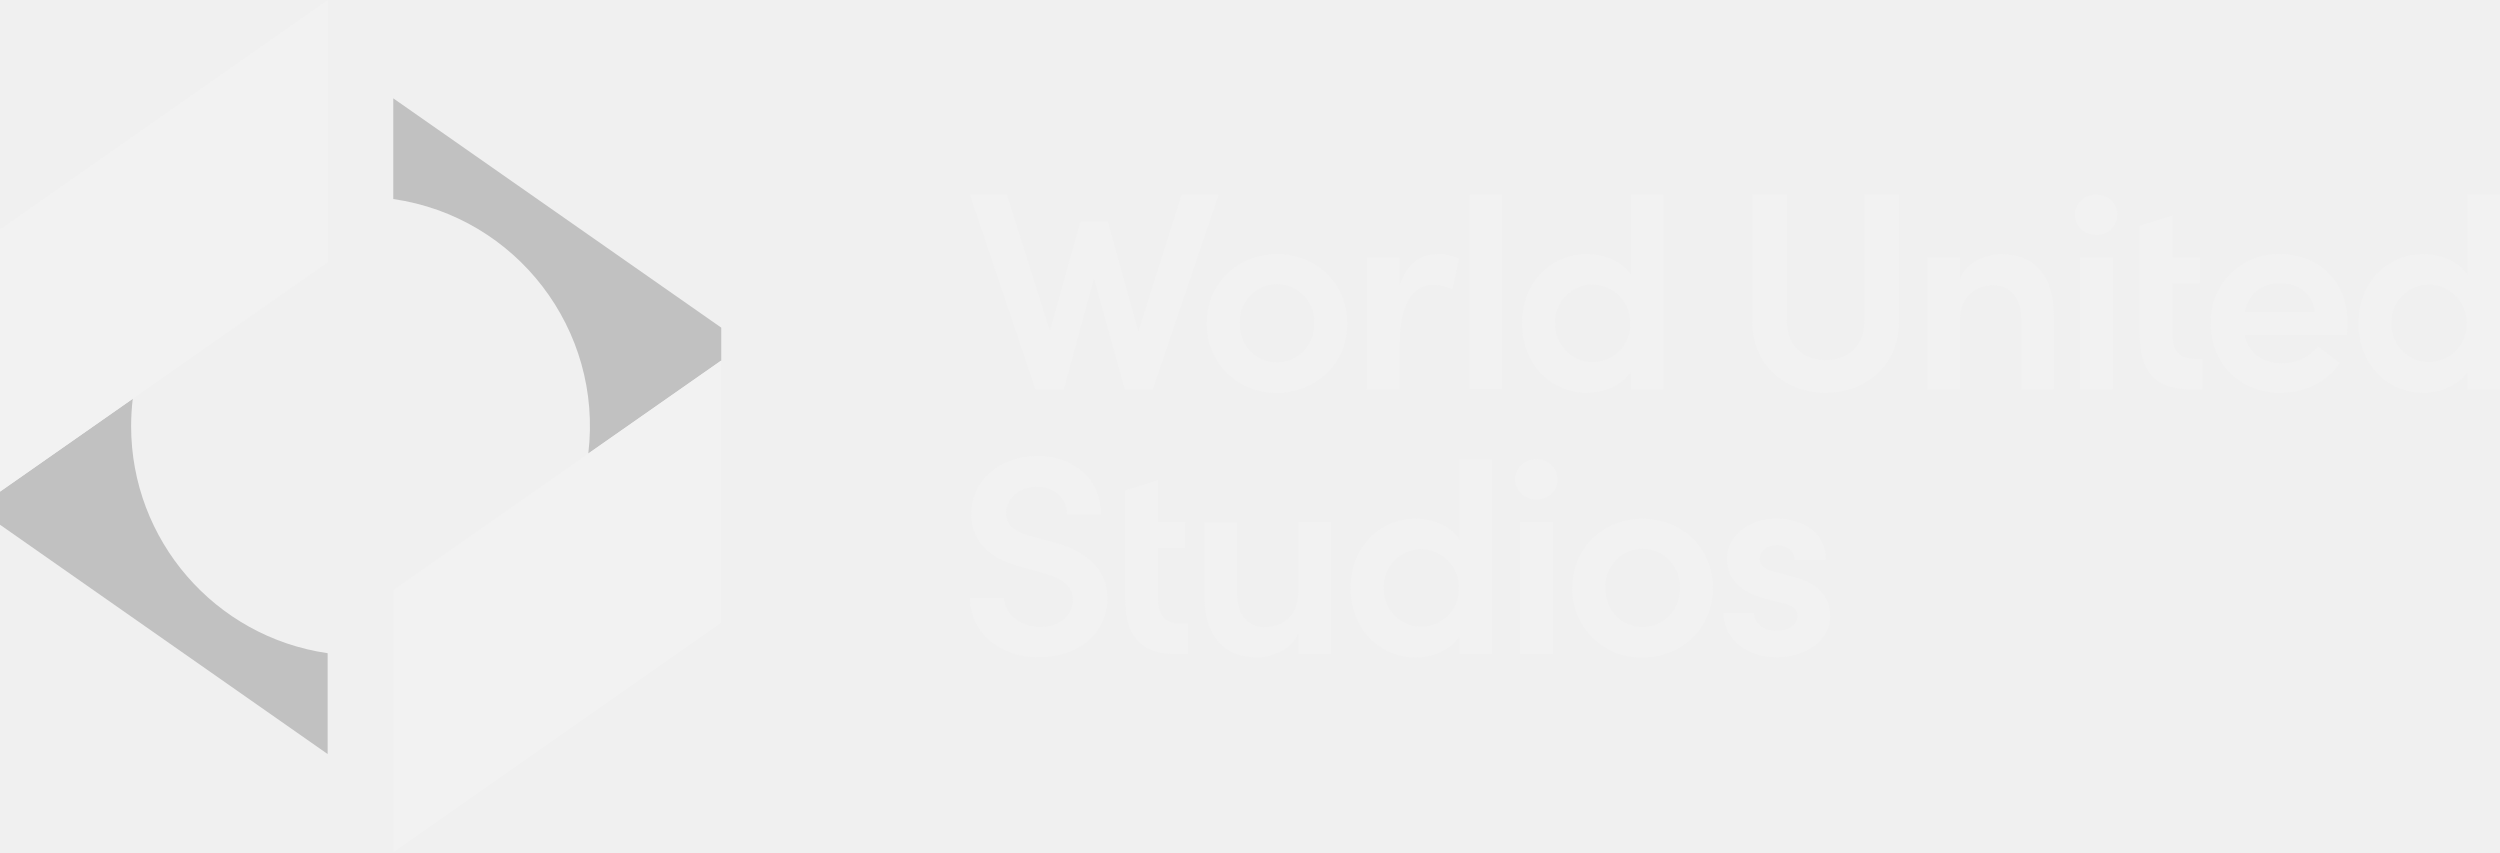
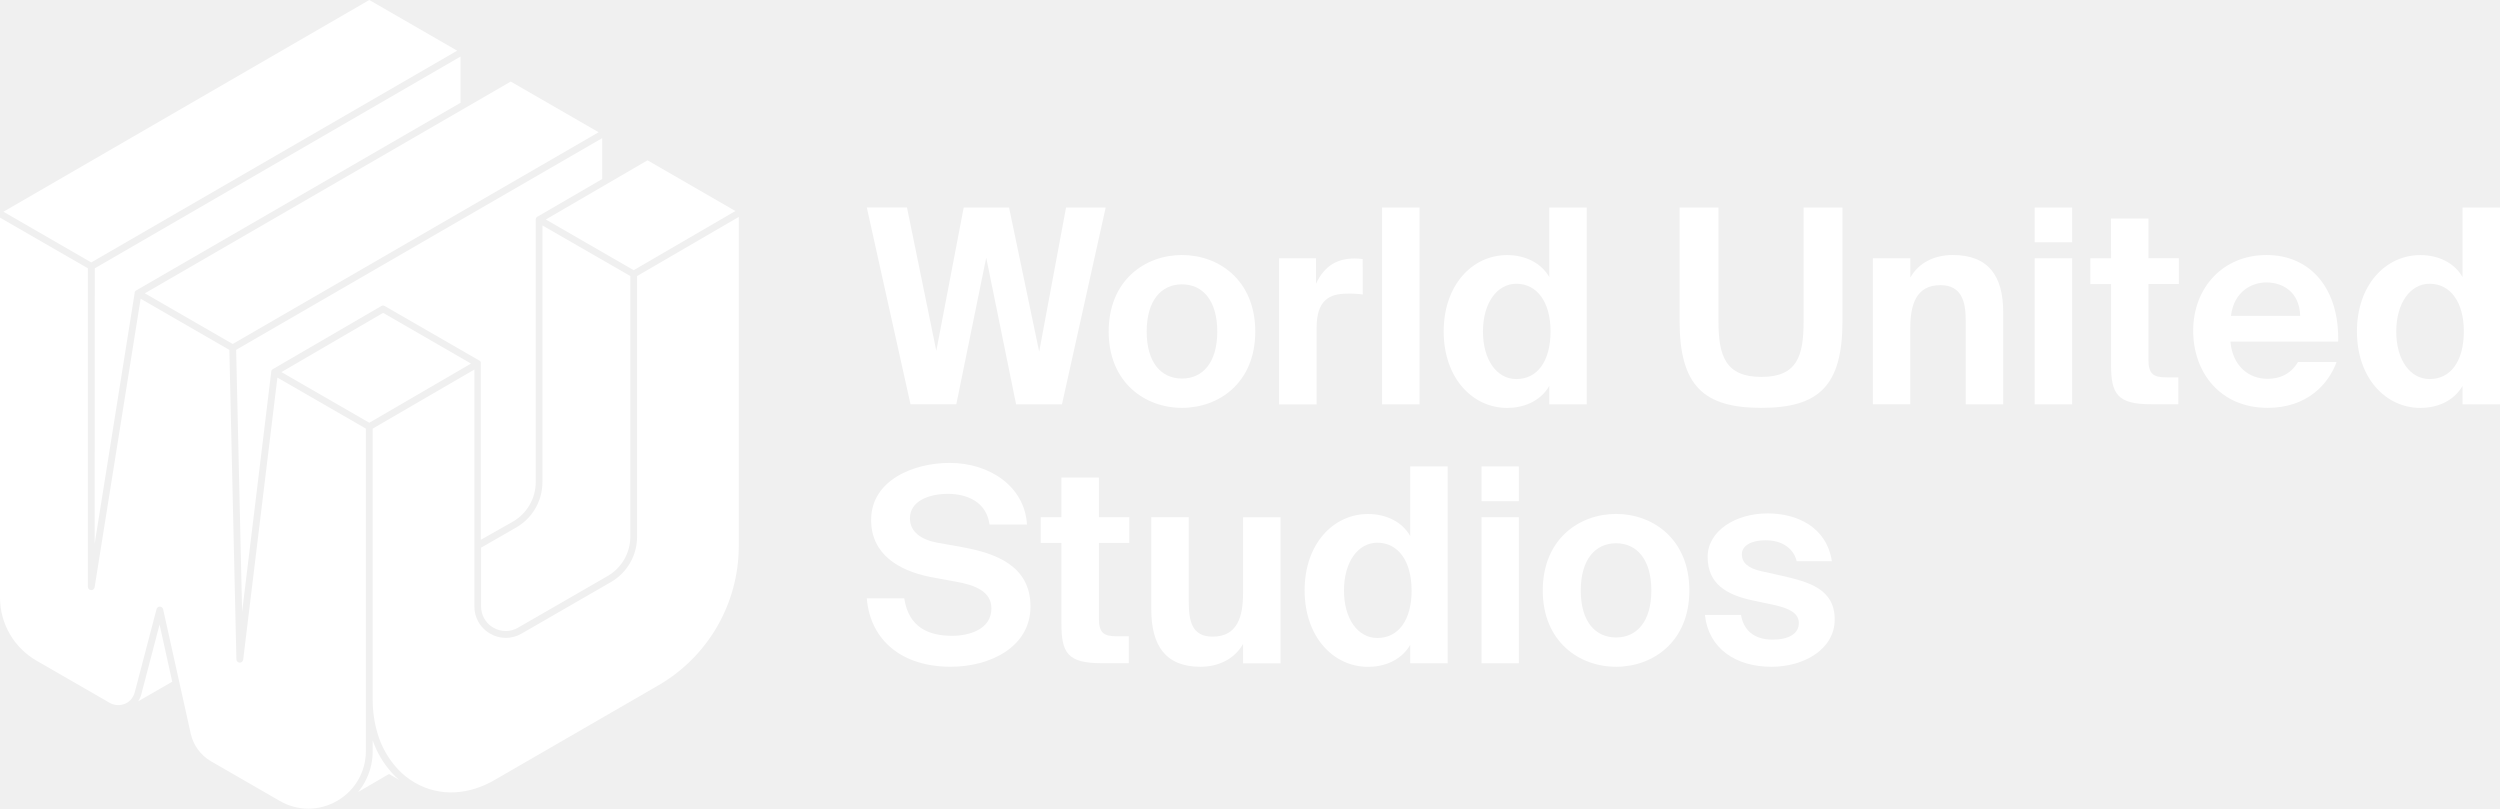
- <svg xmlns="http://www.w3.org/2000/svg" id="Logo_Horizontal" data-name="Logo Horizontal" viewBox="0 0 507.73 173.09">
+ <svg xmlns="http://www.w3.org/2000/svg" id="Layer_1" data-name="Layer 1" viewBox="0 0 1086.72 351.52">
  <defs>
-     <style>.cls-1{fill:#c1c1c1;}.cls-2{fill:#f2f2f2;}</style>
+     <style>.cls-1{fill:#fff;}</style>
  </defs>
-   <path class="cls-1" d="M272.76,500a48.68,48.68,0,0,1,.33-5.56l-27,18.87V520l66.58,46.6V546.12A46.6,46.6,0,0,1,272.76,500Z" transform="translate(-246.13 -413.46)" />
-   <path class="cls-1" d="M326,433.43v20.45a46.62,46.62,0,0,1,39.61,51.68l27-18.87V480Z" transform="translate(-246.13 -413.46)" />
-   <polygon class="cls-2" points="66.57 53.26 66.57 40.42 66.57 0 0 46.6 0 53.26 0 99.86 26.96 80.99 66.57 53.26" />
-   <polygon class="cls-2" points="79.89 119.83 79.89 132.67 79.89 173.09 146.46 126.49 146.46 119.83 146.46 73.23 119.5 92.1 79.89 119.83" />
-   <path class="cls-2" d="M443.11,534.88h6.95c0,3,3,5.91,7.34,5.91,4.08,0,6.61-2.41,6.61-5.57,0-2.75-2.3-4.36-5.69-5.28l-4.94-1.38c-8.49-2.18-10-7.29-10-10.73,0-7,6.08-11.77,13.43-11.77,7.18,0,12.92,4.48,12.92,11.88H462.8c0-3.27-2.47-5.62-6.14-5.62-3.39,0-6.2,2.29-6.2,5.39,0,1.15.28,3.39,4.88,4.6l4.7,1.26c6.2,1.66,11,5.11,11,11.37,0,7.23-6,12-13.78,12C448.79,547,443.11,541.59,443.11,534.88Z" transform="translate(-246.13 -413.46)" />
-   <path class="cls-2" d="M474.65,535V513.06l6.66-2.06v8.49h5.57v5.28h-5.57v10c-.06,3,.92,5.34,4.42,5.34h1.72v6.2H485C477.52,546.3,474.65,542.4,474.65,535Z" transform="translate(-246.13 -413.46)" />
-   <path class="cls-2" d="M516.44,546.3h-6.66v-4.19c-1.37,3.39-5.56,4.88-8.32,4.88-6.95,0-10.73-4.59-10.73-12.46v-15h6.65v14.76c0,4.36,2.59,6.54,5.57,6.54s6.83-1.72,6.83-6.94V519.49h6.66Z" transform="translate(-246.13 -413.46)" />
-   <path class="cls-2" d="M553.81,510.82a4.19,4.19,0,0,1,4.36-4.07,4.08,4.08,0,1,1,0,8.15A4.23,4.23,0,0,1,553.81,510.82Zm7.69,8.67V546.3h-6.65V519.49Z" transform="translate(-246.13 -413.46)" />
-   <path class="cls-2" d="M565.46,532.87c0-8.5,6.61-14.07,14.24-14.07s14.3,5.57,14.3,14.07S587.34,547,579.7,547A13.89,13.89,0,0,1,565.46,532.87Zm21.82,0a7.56,7.56,0,1,0-15.1,0c0,4.76,3.39,7.92,7.52,7.92A7.55,7.55,0,0,0,587.28,532.87Z" transform="translate(-246.13 -413.46)" />
-   <path class="cls-2" d="M596.12,538h6.26c0,1.83,1.6,3.55,4.42,3.55s4.36-1.26,4.36-3c0-1.55-1.15-2.18-3.16-2.64l-3.56-.92c-6-1.66-7.58-4.82-7.58-8.21,0-4.19,4.2-8,10-8,4.83,0,10.11,2.42,10.11,8.39h-6.38c0-1.84-1.66-3-3.55-3-2.07,0-3.51,1.21-3.51,2.87,0,1.38,1.32,2.12,2.87,2.53l4.31,1.15c6,1.55,7.12,5.33,7.12,7.8,0,5.46-5.46,8.44-10.91,8.44S596.29,543.78,596.12,538Z" transform="translate(-246.13 -413.46)" />
-   <path class="cls-2" d="M480.25,492.56h-5.68L468.31,470l-6.14,22.56h-5.74L443.11,453h7.52l8.72,27.67,6.21-22.22h5.56l6.2,22.33L486.11,453h7.52Z" transform="translate(-246.13 -413.46)" />
-   <path class="cls-2" d="M491.21,479.13c0-8.5,6.61-14.07,14.24-14.07s14.3,5.57,14.3,14.07-6.66,14.12-14.3,14.12A13.89,13.89,0,0,1,491.21,479.13Zm21.82,0a7.56,7.56,0,1,0-15.1,0c0,4.76,3.39,7.92,7.52,7.92A7.55,7.55,0,0,0,513,479.13Z" transform="translate(-246.13 -413.46)" />
-   <path class="cls-2" d="M542.42,466l-1.32,6.32a7.77,7.77,0,0,0-3.91-1c-4.36,0-6.77,4.31-6.77,11.88v9.36h-6.71V465.75h6.65v5.74c1.44-4.53,4.31-6.43,7.7-6.43A9.27,9.27,0,0,1,542.42,466Z" transform="translate(-246.13 -413.46)" />
-   <path class="cls-2" d="M551.2,453v39.55h-6.66V453Z" transform="translate(-246.13 -413.46)" />
-   <path class="cls-2" d="M584,492.56h-6.66V489c-1.84,2.82-5.63,4.25-8.9,4.25-7.11,0-13.2-5.57-13.2-14.12s6.09-14.07,13.15-14.07c3.44,0,7.11,1.38,9,4.19V453H584Zm-6.77-13.49a7.73,7.73,0,0,0-7.75-7.81,7.61,7.61,0,0,0-7.52,7.81,7.64,7.64,0,1,0,15.27,0Z" transform="translate(-246.13 -413.46)" />
-   <path class="cls-2" d="M549.19,546.3h-6.66v-3.56c-1.83,2.82-5.62,4.25-8.89,4.25-7.12,0-13.21-5.57-13.21-14.12s6.09-14.07,13.15-14.07c3.44,0,7.12,1.38,8.95,4.19V506.75h6.66Zm-6.77-13.49a7.73,7.73,0,0,0-7.75-7.81,7.62,7.62,0,0,0-7.52,7.81,7.64,7.64,0,1,0,15.27,0Z" transform="translate(-246.13 -413.46)" />
-   <path class="cls-2" d="M602,478.78V453h7V478.5c0,5.62,3.79,8.09,7.92,8.09s7.87-2.47,7.87-8.09V453h7v25.77c0,9.07-6.89,14.47-14.87,14.47S602,487.85,602,478.78Z" transform="translate(-246.13 -413.46)" />
-   <path class="cls-2" d="M663.25,477.52v15H656.6V478c0-4.36-2.59-6.6-5.57-6.6s-6.83,1.72-6.83,6.94v14.24h-6.66V465.75h6.66V470c1.37-3.44,5.56-4.94,8.32-4.94C659.47,465.06,663.25,469.66,663.25,477.52Z" transform="translate(-246.13 -413.46)" />
-   <path class="cls-2" d="M667.5,457.08a4.19,4.19,0,0,1,4.36-4.07,4.08,4.08,0,1,1,0,8.15A4.23,4.23,0,0,1,667.5,457.08Zm7.69,8.67v26.81h-6.66V465.75Z" transform="translate(-246.13 -413.46)" />
-   <path class="cls-2" d="M680.68,481.25V459.32l6.65-2.06v8.49h5.57V471h-5.57v10c-.05,3.05.92,5.34,4.43,5.34h1.72v6.2h-2.41C683.55,492.56,680.68,488.66,680.68,481.25Z" transform="translate(-246.13 -413.46)" />
-   <path class="cls-2" d="M722.75,481.48H702c.75,3.73,3.62,5.74,7.58,5.74a8.85,8.85,0,0,0,7.29-3.44l4.42,3.39c-2.47,3.9-7.18,6.08-12.06,6.08-8,0-14.12-5.74-14.12-14.12a13.7,13.7,0,0,1,14.07-14.07c7.69,0,13.72,5.4,13.72,13.84A21.28,21.28,0,0,1,722.75,481.48ZM709.32,471c-3.67,0-6.43,1.72-7.29,5.85h14.24C715.87,473.16,713.05,471,709.32,471Z" transform="translate(-246.13 -413.46)" />
-   <path class="cls-2" d="M753.87,492.56h-6.66V489c-1.84,2.82-5.63,4.25-8.9,4.25-7.12,0-13.2-5.57-13.2-14.12s6.08-14.07,13.14-14.07c3.45,0,7.12,1.38,9,4.19V453h6.66Zm-6.78-13.49a7.73,7.73,0,0,0-7.75-7.81,7.62,7.62,0,0,0-7.52,7.81,7.64,7.64,0,1,0,15.27,0Z" transform="translate(-246.13 -413.46)" />
+   <path class="cls-1" d="M451.72,152.87,463.4,90.2h17.23l-19,85.56H441.68L428.7,112l-13,63.73H395.78l-19-85.56h17.47L407,152.51,418.91,90.2h19.71Z" />
+   <path class="cls-1" d="M481.93,144.13c0-22.3,15.81-33.28,31.86-33.28s31.86,11,31.86,33.28-15.81,33.16-31.86,33.16S481.93,166.32,481.93,144.13Zm16.52,0c0,13.57,6.37,20.42,15.34,20.42s15.34-6.85,15.34-20.42-6.37-20.53-15.34-20.53S498.45,130.56,498.45,144.13Z" />
+   <path class="cls-1" d="M592.38,128a42.06,42.06,0,0,0-6.72-.36c-8,0-13.34,3-13.34,14.87v33.28H556V112.27h16.05v11.09c3.65-7.9,9.32-11,16.75-11a33.41,33.41,0,0,1,3.54.23Z" />
+   <path class="cls-1" d="M617.05,175.76H600.76V90.2h16.29Z" />
+   <path class="cls-1" d="M673.46,175.76v-8c-4.14,7.08-11.69,9.56-18.3,9.56-15.1,0-27.61-13-27.61-33.28,0-19.94,12.27-33.16,27.61-33.16,8,0,14.87,3.54,18.3,9.56V90.2h16.28v85.56ZM674,144c0-12.74-5.9-20.65-14.86-20.65-8.5,0-14.52,8.5-14.52,20.77s6,20.65,14.52,20.65C668.14,164.78,674,157.23,674,144Z" />
+   <path class="cls-1" d="M747,90.2v49.45c0,15.1,3.07,24.19,18.65,24.19S784,154.75,784,139.65V90.2H800.9v49.33c0,28.2-10.26,37.76-35.28,37.76s-35.52-9.56-35.52-37.76V90.2Z" />
+   <path class="cls-1" d="M830.41,120.65c3.65-6.49,10.5-9.8,18.41-9.8,15.45,0,21.95,9,21.95,24.9v40H854.48V139.29c0-8.14-1.77-15.34-11-15.34-10.74,0-13.1,8.74-13.1,18.77v33H814.12V112.27h16.29Z" />
+   <path class="cls-1" d="M900.74,90.2v15.11H884.45V90.2Zm0,22.07v63.49H884.45V112.27Z" />
+   <path class="cls-1" d="M917.61,95H933.9v17.23h13.22v11.21H933.9v32.81c0,6.49,2.24,7.79,8,7.79h5v11.68H935c-14.63,0-17.35-4.49-17.35-17.11V123.48h-9V112.27h9Z" />
+   <path class="cls-1" d="M969.54,148.5c.94,10.86,8.26,16.17,16.05,16.17,5.07,0,10-1.77,13.33-7.32h16.76c-3.42,9.44-12.63,19.94-30,19.94-20.41,0-32.33-15.22-32.33-33.51,0-18.88,13.1-32.93,31.86-32.93,19.59,0,31.75,15.23,31.16,37.65Zm.23-11.21h30.1c-.36-10.74-7.91-14.52-14.76-14.52C979,122.77,971.07,126.55,969.77,137.29Z" />
+   <path class="cls-1" d="M1070.43,175.76v-8c-4.13,7.08-11.68,9.56-18.29,9.56-15.1,0-27.61-13-27.61-33.28,0-19.94,12.27-33.16,27.61-33.16,8,0,14.87,3.54,18.29,9.56V90.2h16.29v85.56ZM1071,144c0-12.74-5.9-20.65-14.87-20.65-8.49,0-14.51,8.5-14.51,20.77s6,20.65,14.51,20.65C1065.12,164.78,1071,157.23,1071,144Z" />
+   <path class="cls-1" d="M404.28,250.78c-13.81-2.83-25.61-9.91-25.61-24.78,0-17.23,18.41-24.78,34.1-24.78,17.59,0,32.69,10.38,33.64,26.78H430.12c-1.3-10-10-13.33-18.06-13.33s-16.52,3-16.52,10.62c0,6,5,9.32,11.92,10.62l11.21,2c13.93,2.59,29.27,7.9,29.27,25.72,0,17.59-17.47,26.2-34.7,26.2-21,0-34.93-11.33-36.46-29.74h16.29c1.88,12.63,10.62,16.29,20.76,16.29,7.56,0,17.12-2.83,17.12-11.92,0-7.2-6.73-10.15-15.82-11.68Z" />
+   <path class="cls-1" d="M461.39,207.59h16.29v17.23h13.21V236H477.68v32.81c0,6.49,2.24,7.78,8,7.78h5v11.69H478.74c-14.64,0-17.35-4.49-17.35-17.11V236h-9V224.82h9Z" />
+   <path class="cls-1" d="M540.34,279.93c-3.66,6.49-10.62,9.91-18.53,9.91-15.22,0-21.36-9.32-21.36-24.9V224.82h16.29V261.4c0,8.5,1.29,15.34,10.38,15.34,10.86,0,13.22-8.85,13.22-18.88v-33h16.28v63.49H540.34Z" />
+   <path class="cls-1" d="M613,288.31v-8c-4.13,7.08-11.68,9.56-18.29,9.56-15.11,0-27.61-13-27.61-33.28,0-19.94,12.27-33.16,27.61-33.16,8,0,14.87,3.54,18.29,9.56V202.75h16.29v85.56Zm.59-31.75c0-12.74-5.9-20.65-14.87-20.65-8.5,0-14.51,8.5-14.51,20.77s6,20.65,14.51,20.65C607.72,277.33,613.62,269.78,613.62,256.56Z" />
+   <path class="cls-1" d="M660.23,202.75v15.11H644V202.75Zm0,22.07v63.49H644V224.82Z" />
+   <path class="cls-1" d="M670.62,256.68c0-22.3,15.81-33.28,31.86-33.28s31.86,11,31.86,33.28-15.81,33.16-31.86,33.16S670.62,278.87,670.62,256.68Zm16.52,0c0,13.57,6.37,20.42,15.34,20.42s15.34-6.85,15.34-20.42-6.37-20.53-15.34-20.53S687.14,243.11,687.14,256.68Z" />
+   <path class="cls-1" d="M781,243.94c-1.3-5.32-6-9.09-13.58-9.09-6,0-10.26,2.24-10.26,6.13,0,3.43,2.48,6,8.49,7.32l8.5,1.89c12.63,2.83,23.37,6,23.37,19.12,0,12.74-13.1,20.53-27.5,20.53-15.58,0-27.38-8-28.91-22.54h15.69c1,6.14,5.2,10.74,13.69,10.74,7.08,0,11.45-2.6,11.45-7.2s-4.84-6.49-10.39-7.79l-9.44-2c-11.92-2.48-19.82-7.44-19.82-19,0-11.33,12.27-18.88,26-18.88,13.22,0,25.73,6.13,28,20.77Z" />
+   <path class="cls-1" d="M41.15,236.36,58.52,127.47l0-.2a.53.53,0,0,1,0-.18.5.5,0,0,1,.05-.13h0a.92.92,0,0,1,.16-.3l.2-.23a1.88,1.88,0,0,1,.26-.19l.17-.09L200.2,44.66V24.58l-159,92.05Z" />
+   <path class="cls-1" d="M200.54,95.44l-97.89,56.63,2.54,111.32.06,2.56.37-3.09,12.29-101.3a.78.78,0,0,1,0-.14,1.52,1.52,0,0,1,.06-.2l0-.05a1.27,1.27,0,0,1,.12-.23,1.72,1.72,0,0,1,.23-.28,1.55,1.55,0,0,1,.28-.2l.15-.09,47-27.35a1.45,1.45,0,0,1,1.48,0l34.52,19.9,1.26.73,5.38,3.1a1.11,1.11,0,0,1,.16.11.87.87,0,0,1,.15.13,1.21,1.21,0,0,1,.18.23.92.92,0,0,1,.13.24.69.69,0,0,1,0,.13.25.25,0,0,1,0,.13h0a1.53,1.53,0,0,1,0,.3v76.62L223,226.71a19.78,19.78,0,0,0,9.87-17.09V95.43a1.47,1.47,0,0,1,.43-1.05.52.52,0,0,1,.13-.12.48.48,0,0,1,.14-.09l.07,0,.13-.07,28-16.28V60.05L203.05,94Z" />
+   <path class="cls-1" d="M170.41,336A41.14,41.14,0,0,1,162,321.82v4.65a28.27,28.27,0,0,1-.56,5.68,27.62,27.62,0,0,1-5.77,12.11l13.43-7.81,4.35,2.53A34.19,34.19,0,0,1,170.41,336Z" />
+   <path class="cls-1" d="M61.44,301.74a9.89,9.89,0,0,1-1.4,3.12l14.83-8.54-5.51-24.84Z" />
+   <path class="cls-1" d="M159.05,326.47V186.32l-38.47-22.18L105.71,286.75a1.5,1.5,0,0,1-1.55,1.3,1.48,1.48,0,0,1-1.4-1.44L99.7,152.1,61.13,129.86l-20,125.42a1.47,1.47,0,0,1-1.46,1.25h-.09a1.48,1.48,0,0,1-1.38-1.48V116.63L0,94.61V259.79a31.67,31.67,0,0,0,15.81,27.36l24,13.83,2.51,1.44,5.38,3.11a7.54,7.54,0,0,0,7.86-.26,7.39,7.39,0,0,0,3-4.29l9.48-36.17a1.47,1.47,0,0,1,1.43-1.12,1.5,1.5,0,0,1,1.44,1.16l12,54.07a18.55,18.55,0,0,0,8.81,12l29.83,17.2a24.74,24.74,0,0,0,25,0l.15-.09.17-.1a24.76,24.76,0,0,0,11.81-17.2A23.94,23.94,0,0,0,159.05,326.47Z" />
+   <polygon class="cls-1" points="101.15 149.52 260.21 57.48 222.01 35.46 62.96 127.5 101.15 149.52" />
+   <polygon class="cls-1" points="198.72 22.03 160.53 0 1.49 92.04 39.66 114.07 198.72 22.03" />
+   <polygon class="cls-1" points="122.33 161.74 160.53 183.76 204.73 158.04 166.54 136 122.33 161.74" />
+   <polygon class="cls-1" points="275.45 117.44 319.66 91.73 281.47 69.69 237.26 95.41 275.45 117.44" />
+   <path class="cls-1" d="M276.93,120V233.36A22.74,22.74,0,0,1,265.59,253L226.7,275.43a13.52,13.52,0,0,1-13.66,0,13.26,13.26,0,0,1-3.72-3.14,10.34,10.34,0,0,1-.78-1,9.86,9.86,0,0,1-.66-1.09,13.65,13.65,0,0,1-1.67-6.57v-103L162,186.32V304a51.44,51.44,0,0,0,2.06,14.64A39,39,0,0,0,173,334.41a32.62,32.62,0,0,0,7.39,5.85l.15.1.06,0c10.52,6,23.3,5.37,35-1.66l70.69-40.85a70,70,0,0,0,34.85-60.43V94.29Z" />
+   <path class="cls-1" d="M235.79,209.62a22.74,22.74,0,0,1-11.36,19.65l-15,8.62a1,1,0,0,1-.31.14V263.6a10.81,10.81,0,0,0,1.3,5.14c.2.35.41.69.65,1a10.36,10.36,0,0,0,.78,1,10.76,10.76,0,0,0,2.62,2.11,10.56,10.56,0,0,0,10.7,0l38.89-22.43A19.75,19.75,0,0,0,274,233.36V120L235.79,98Z" />
</svg>
